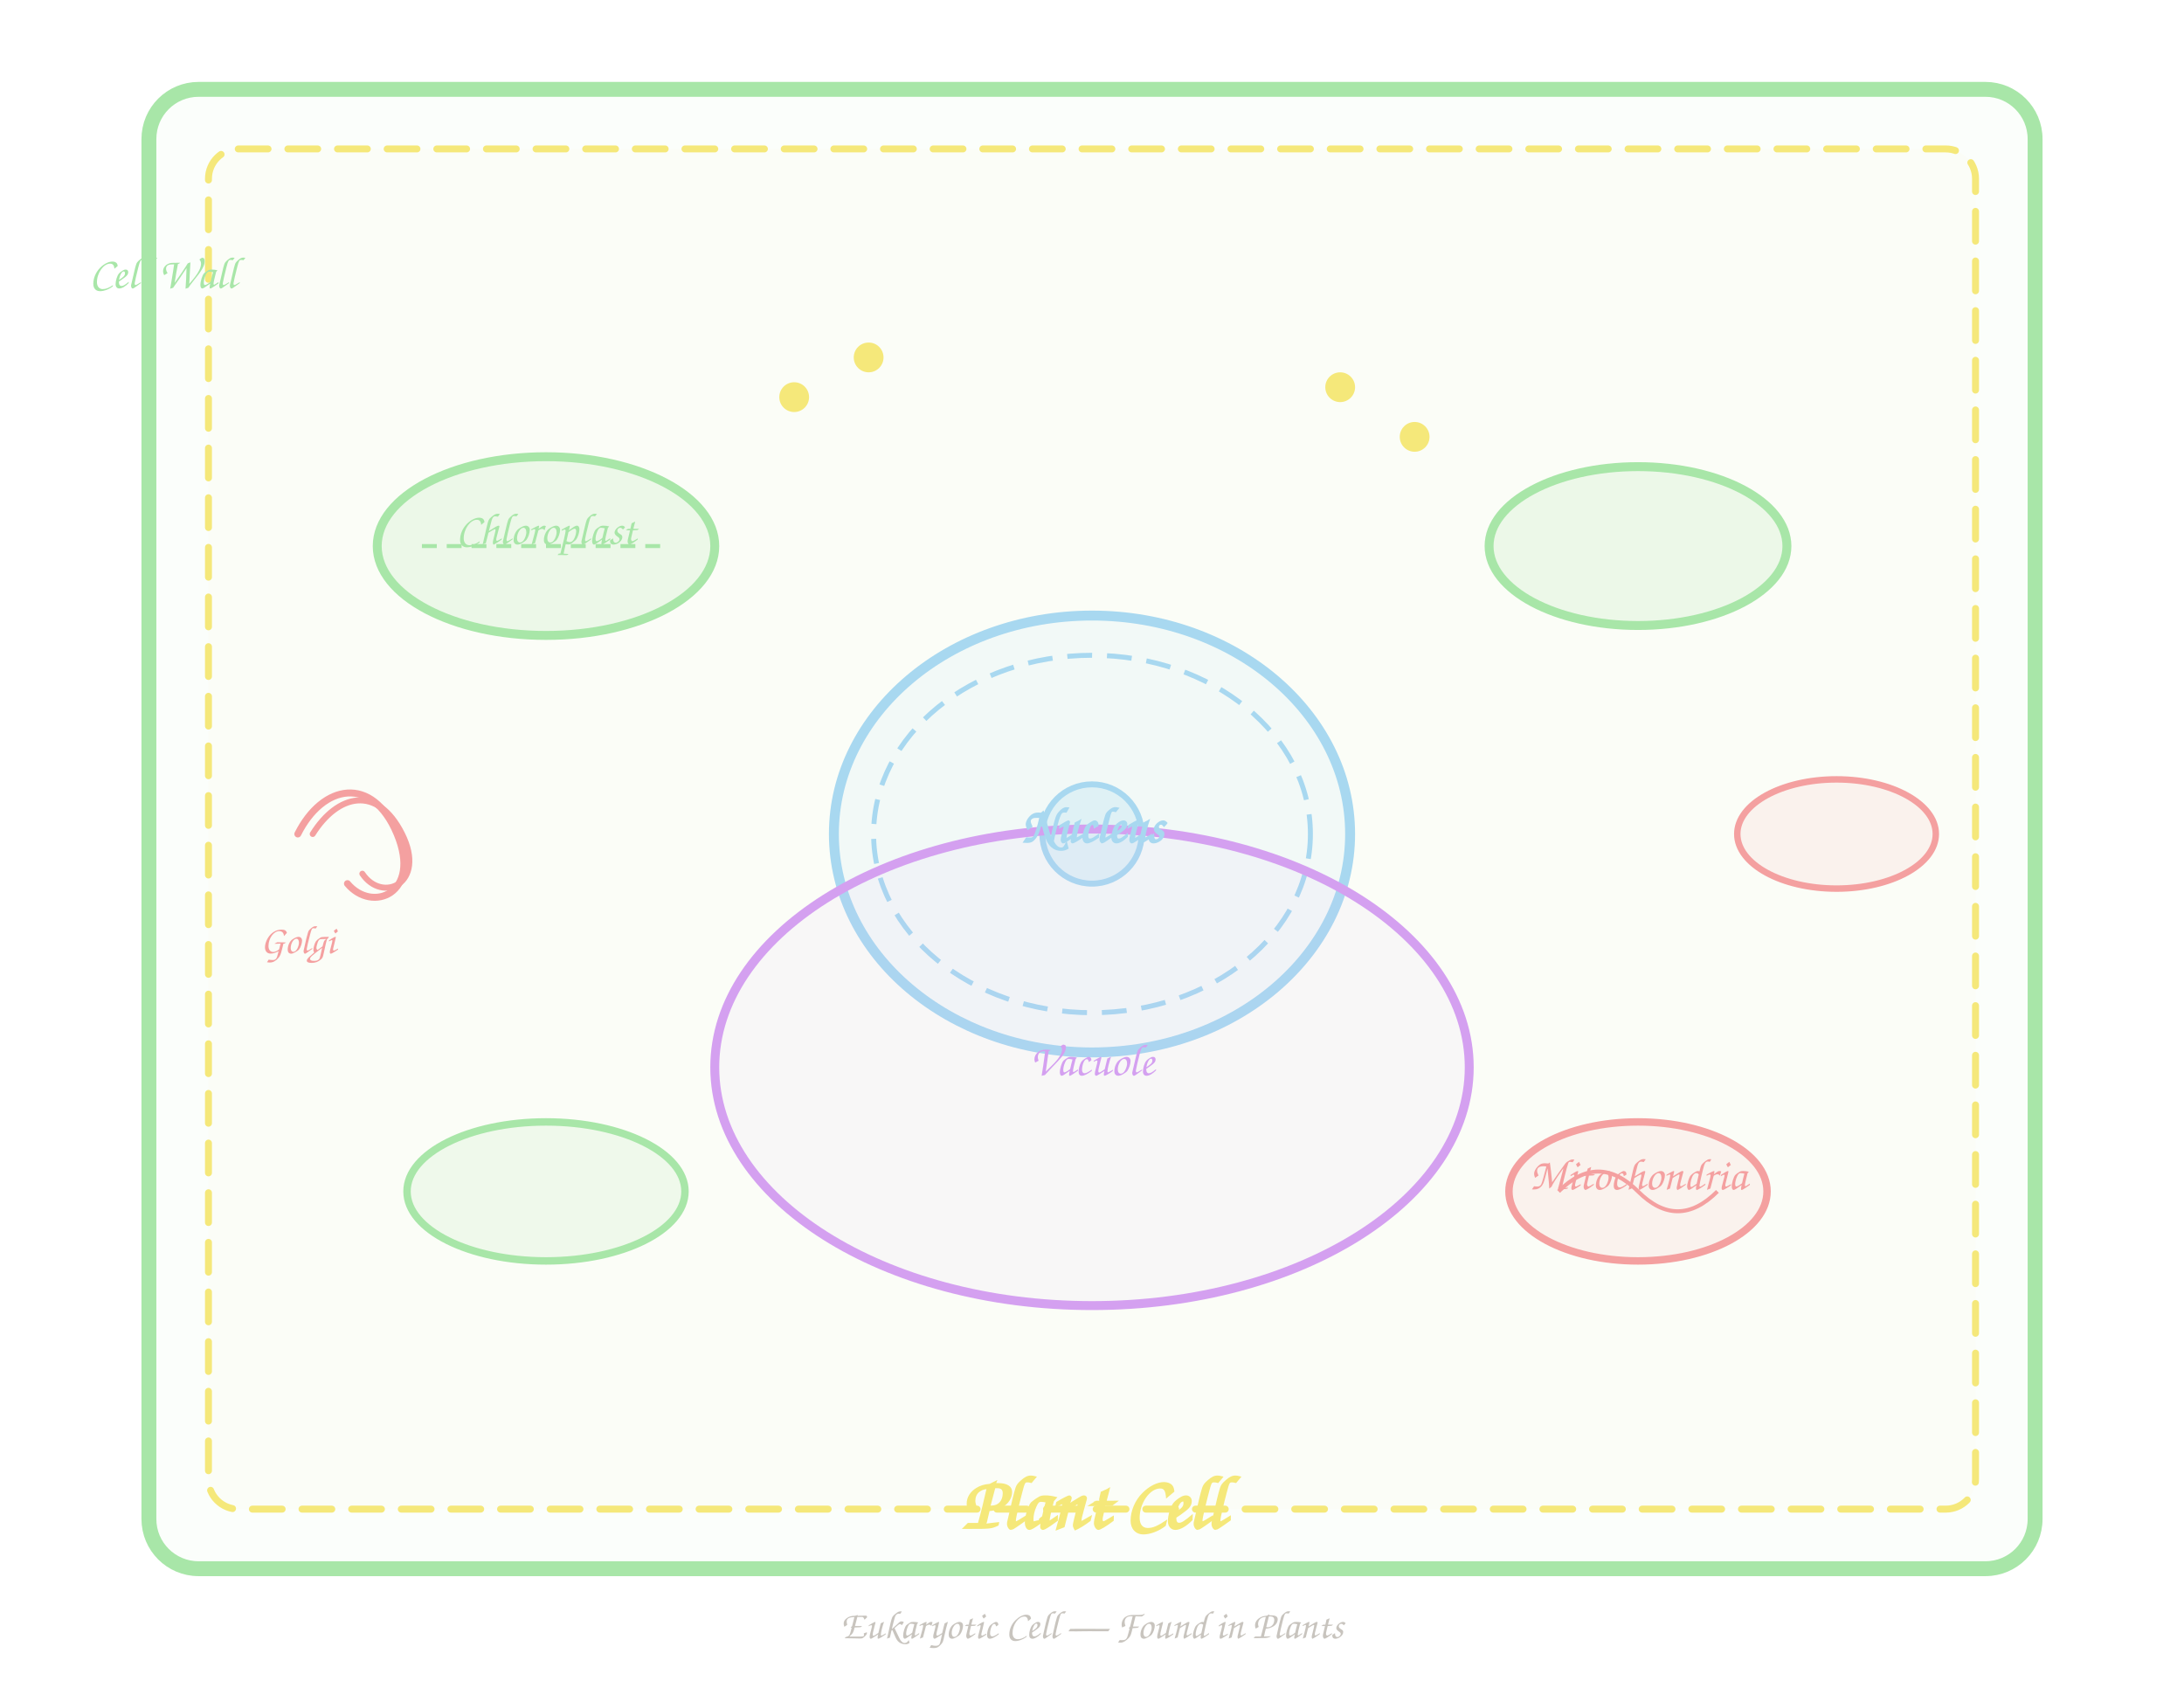
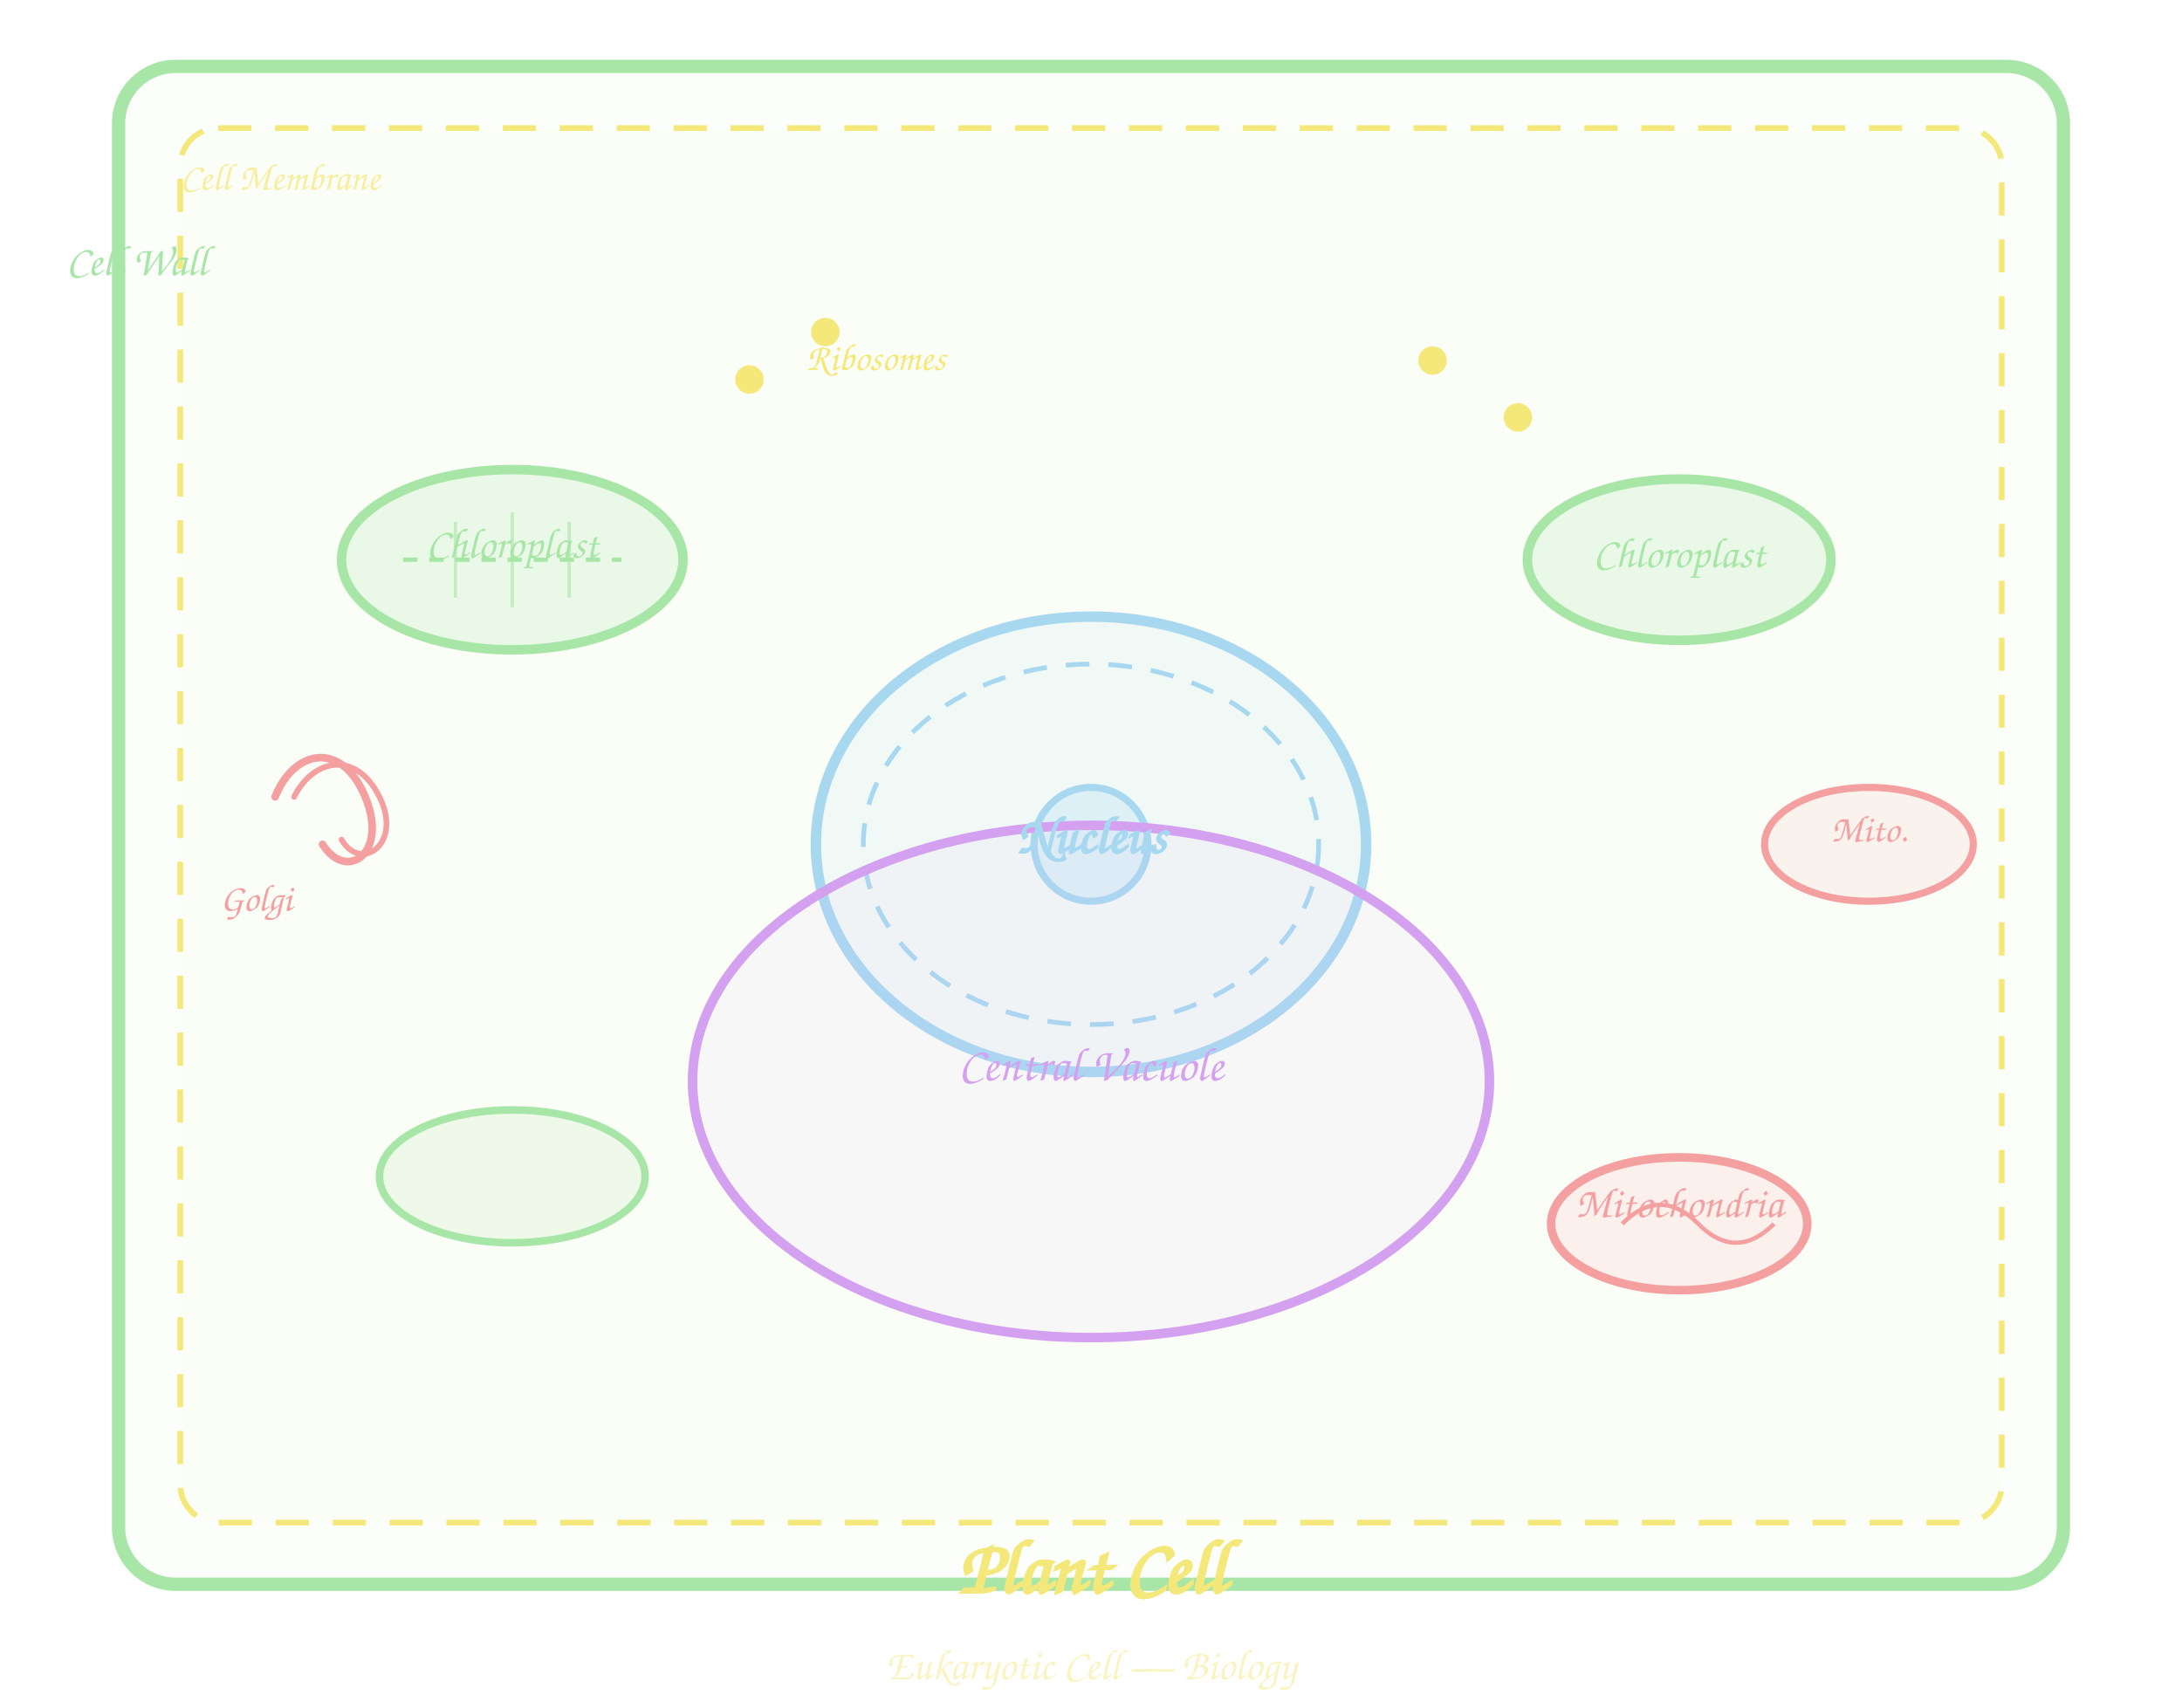
- <svg xmlns="http://www.w3.org/2000/svg" viewBox="0 0 440 340" style="background:transparent">
-   <rect x="30" y="18" width="380" height="298" rx="10" fill="rgba(168,230,168,0.04)" stroke="#a8e6a8" stroke-width="3" stroke-linecap="round" />
-   <rect x="42" y="30" width="356" height="274" rx="6" fill="rgba(245,232,122,0.03)" stroke="#f5e87a" stroke-width="1.4" stroke-dasharray="6 4" stroke-linecap="round" />
-   <ellipse cx="220" cy="168" rx="52" ry="44" fill="rgba(168,216,240,0.10)" stroke="#a8d8f0" stroke-width="2" />
-   <ellipse cx="220" cy="168" rx="44" ry="36" fill="none" stroke="#a8d8f0" stroke-width="1" stroke-dasharray="5 3" />
-   <circle cx="220" cy="168" r="10" fill="rgba(168,216,240,0.25)" stroke="#a8d8f0" stroke-width="1.2" />
-   <ellipse cx="110" cy="110" rx="34" ry="18" fill="rgba(168,230,168,0.18)" stroke="#a8e6a8" stroke-width="1.8" />
-   <line x1="85" y1="110" x2="135" y2="110" stroke="#a8e6a8" stroke-width="0.8" stroke-dasharray="3 2" />
-   <ellipse cx="330" cy="110" rx="30" ry="16" fill="rgba(168,230,168,0.18)" stroke="#a8e6a8" stroke-width="1.8" />
-   <ellipse cx="110" cy="240" rx="28" ry="14" fill="rgba(168,230,168,0.15)" stroke="#a8e6a8" stroke-width="1.5" />
-   <ellipse cx="220" cy="215" rx="76" ry="48" fill="rgba(212,160,240,0.07)" stroke="#d4a0f0" stroke-width="1.8" />
-   <ellipse cx="330" cy="240" rx="26" ry="14" fill="rgba(244,160,160,0.12)" stroke="#f4a0a0" stroke-width="1.5" />
-   <path d="M314,240 Q322,232 330,240 Q338,248 346,240" fill="none" stroke="#f4a0a0" stroke-width="0.8" />
-   <ellipse cx="370" cy="168" rx="20" ry="11" fill="rgba(244,160,160,0.12)" stroke="#f4a0a0" stroke-width="1.3" />
-   <circle cx="160" cy="80" r="3" fill="#f5e87a" stroke="none" />
-   <circle cx="175" cy="72" r="3" fill="#f5e87a" stroke="none" />
-   <circle cx="270" cy="78" r="3" fill="#f5e87a" stroke="none" />
-   <circle cx="285" cy="88" r="3" fill="#f5e87a" stroke="none" />
-   <path d="M60,168 C65,158 75,156 80,168 C85,180 75,184 70,178" fill="none" stroke="#f4a0a0" stroke-width="1.4" stroke-linecap="round" />
-   <path d="M63,168 C68,160 76,158 81,168 C86,178 77,182 73,176" fill="none" stroke="#f4a0a0" stroke-width="1.2" stroke-linecap="round" />
-   <text x="220" y="308" text-anchor="middle" font-family="Kalam,cursive" font-size="15" font-weight="700" fill="#f5e87a">Plant Cell</text>
-   <text x="18" y="58" font-family="Kalam,cursive" font-size="9" fill="#a8e6a8">Cell Wall</text>
-   <text x="220" y="168" text-anchor="middle" dominant-baseline="central" font-family="Kalam,cursive" font-size="10" font-weight="700" fill="#a8d8f0">Nucleus</text>
-   <text x="110" y="108" text-anchor="middle" dominant-baseline="central" font-family="Kalam,cursive" font-size="9" fill="#a8e6a8">Chloroplast</text>
-   <text x="220" y="215" text-anchor="middle" dominant-baseline="central" font-family="Kalam,cursive" font-size="9" fill="#d4a0f0">Vacuole</text>
-   <text x="330" y="238" text-anchor="middle" dominant-baseline="central" font-family="Kalam,cursive" font-size="9" fill="#f4a0a0">Mitochondria</text>
-   <text x="60" y="192" text-anchor="middle" font-family="Kalam,cursive" font-size="8" fill="#f4a0a0">Golgi</text>
-   <text x="220" y="330" text-anchor="middle" font-family="Kalam,cursive" font-size="8" fill="#c8c4be">Eukaryotic Cell — Found in Plants</text>
+ <svg xmlns="http://www.w3.org/2000/svg" viewBox="0 0 460 360">
+   <rect x="25" y="14" width="410" height="320" rx="12" fill="rgba(168,230,168,0.04)" stroke="#a8e6a8" stroke-width="2.8" stroke-linecap="round" />
+   <rect x="38" y="27" width="384" height="294" rx="8" fill="rgba(245,232,122,0.03)" stroke="#f5e87a" stroke-width="1.2" stroke-dasharray="7 5" />
+   <ellipse cx="230" cy="178" rx="58" ry="48" fill="rgba(168,216,240,0.12)" stroke="#a8d8f0" stroke-width="2.2" />
+   <ellipse cx="230" cy="178" rx="48" ry="38" fill="none" stroke="#a8d8f0" stroke-width="1" stroke-dasharray="5 4" />
+   <circle cx="230" cy="178" r="12" fill="rgba(168,216,240,0.28)" stroke="#a8d8f0" stroke-width="1.5" />
+   <ellipse cx="108" cy="118" rx="36" ry="19" fill="rgba(168,230,168,0.20)" stroke="#a8e6a8" stroke-width="2" />
+   <line x1="85" y1="118" x2="131" y2="118" stroke="#a8e6a8" stroke-width="0.9" stroke-dasharray="3 2.5" />
+   <line x1="96" y1="110" x2="96" y2="126" stroke="#a8e6a8" stroke-width="0.7" opacity="0.6" />
+   <line x1="108" y1="108" x2="108" y2="128" stroke="#a8e6a8" stroke-width="0.7" opacity="0.6" />
+   <line x1="120" y1="110" x2="120" y2="126" stroke="#a8e6a8" stroke-width="0.7" opacity="0.6" />
+   <ellipse cx="354" cy="118" rx="32" ry="17" fill="rgba(168,230,168,0.20)" stroke="#a8e6a8" stroke-width="2" />
+   <ellipse cx="108" cy="248" rx="28" ry="14" fill="rgba(168,230,168,0.16)" stroke="#a8e6a8" stroke-width="1.6" />
+   <ellipse cx="230" cy="228" rx="84" ry="54" fill="rgba(212,160,240,0.07)" stroke="#d4a0f0" stroke-width="2" />
+   <ellipse cx="354" cy="258" rx="27" ry="14" fill="rgba(244,160,160,0.14)" stroke="#f4a0a0" stroke-width="1.8" />
+   <path d="M342,258 Q350,250 358,258 Q366,266 374,258" fill="none" stroke="#f4a0a0" stroke-width="0.9" />
+   <ellipse cx="394" cy="178" rx="22" ry="12" fill="rgba(244,160,160,0.12)" stroke="#f4a0a0" stroke-width="1.5" />
+   <circle cx="158" cy="80" r="3" fill="#f5e87a" />
+   <circle cx="174" cy="70" r="3" fill="#f5e87a" />
+   <circle cx="302" cy="76" r="3" fill="#f5e87a" />
+   <circle cx="320" cy="88" r="3" fill="#f5e87a" />
+   <path d="M58,168 C62,158 72,156 77,168 C82,180 73,186 68,178" fill="none" stroke="#f4a0a0" stroke-width="1.6" stroke-linecap="round" />
+   <path d="M62,168 C66,160 75,158 80,168 C85,178 76,184 72,177" fill="none" stroke="#f4a0a0" stroke-width="1.2" stroke-linecap="round" />
+   <text x="230" y="336" text-anchor="middle" font-family="Kalam,cursive" font-size="16" font-weight="700" fill="#f5e87a">Plant Cell</text>
+   <text x="14" y="58" font-family="Kalam,cursive" font-size="9" fill="#a8e6a8">Cell Wall</text>
+   <text x="38" y="40" font-family="Kalam,cursive" font-size="8" fill="#f5e87a" opacity="0.7">Cell Membrane</text>
+   <text x="230" y="178" text-anchor="middle" dominant-baseline="central" font-family="Kalam,cursive" font-size="11" font-weight="700" fill="#a8d8f0">Nucleus</text>
+   <text x="108" y="116" text-anchor="middle" dominant-baseline="central" font-family="Kalam,cursive" font-size="9" fill="#a8e6a8">Chloroplast</text>
+   <text x="354" y="118" text-anchor="middle" dominant-baseline="central" font-family="Kalam,cursive" font-size="9" fill="#a8e6a8">Chloroplast</text>
+   <text x="230" y="226" text-anchor="middle" dominant-baseline="central" font-family="Kalam,cursive" font-size="10" fill="#d4a0f0">Central Vacuole</text>
+   <text x="354" y="255" text-anchor="middle" dominant-baseline="central" font-family="Kalam,cursive" font-size="9" fill="#f4a0a0">Mitochondria</text>
+   <text x="394" y="176" text-anchor="middle" dominant-baseline="central" font-family="Kalam,cursive" font-size="8" fill="#f4a0a0">Mito.</text>
+   <text x="54" y="192" text-anchor="middle" font-family="Kalam,cursive" font-size="8" fill="#f4a0a0">Golgi</text>
+   <text x="170" y="78" font-family="Kalam,cursive" font-size="8" fill="#f5e87a">Ribosomes</text>
+   <text x="230" y="354" text-anchor="middle" font-family="Kalam,cursive" font-size="9" fill="rgba(245,232,122,0.45)">Eukaryotic Cell — Biology</text>
</svg>
